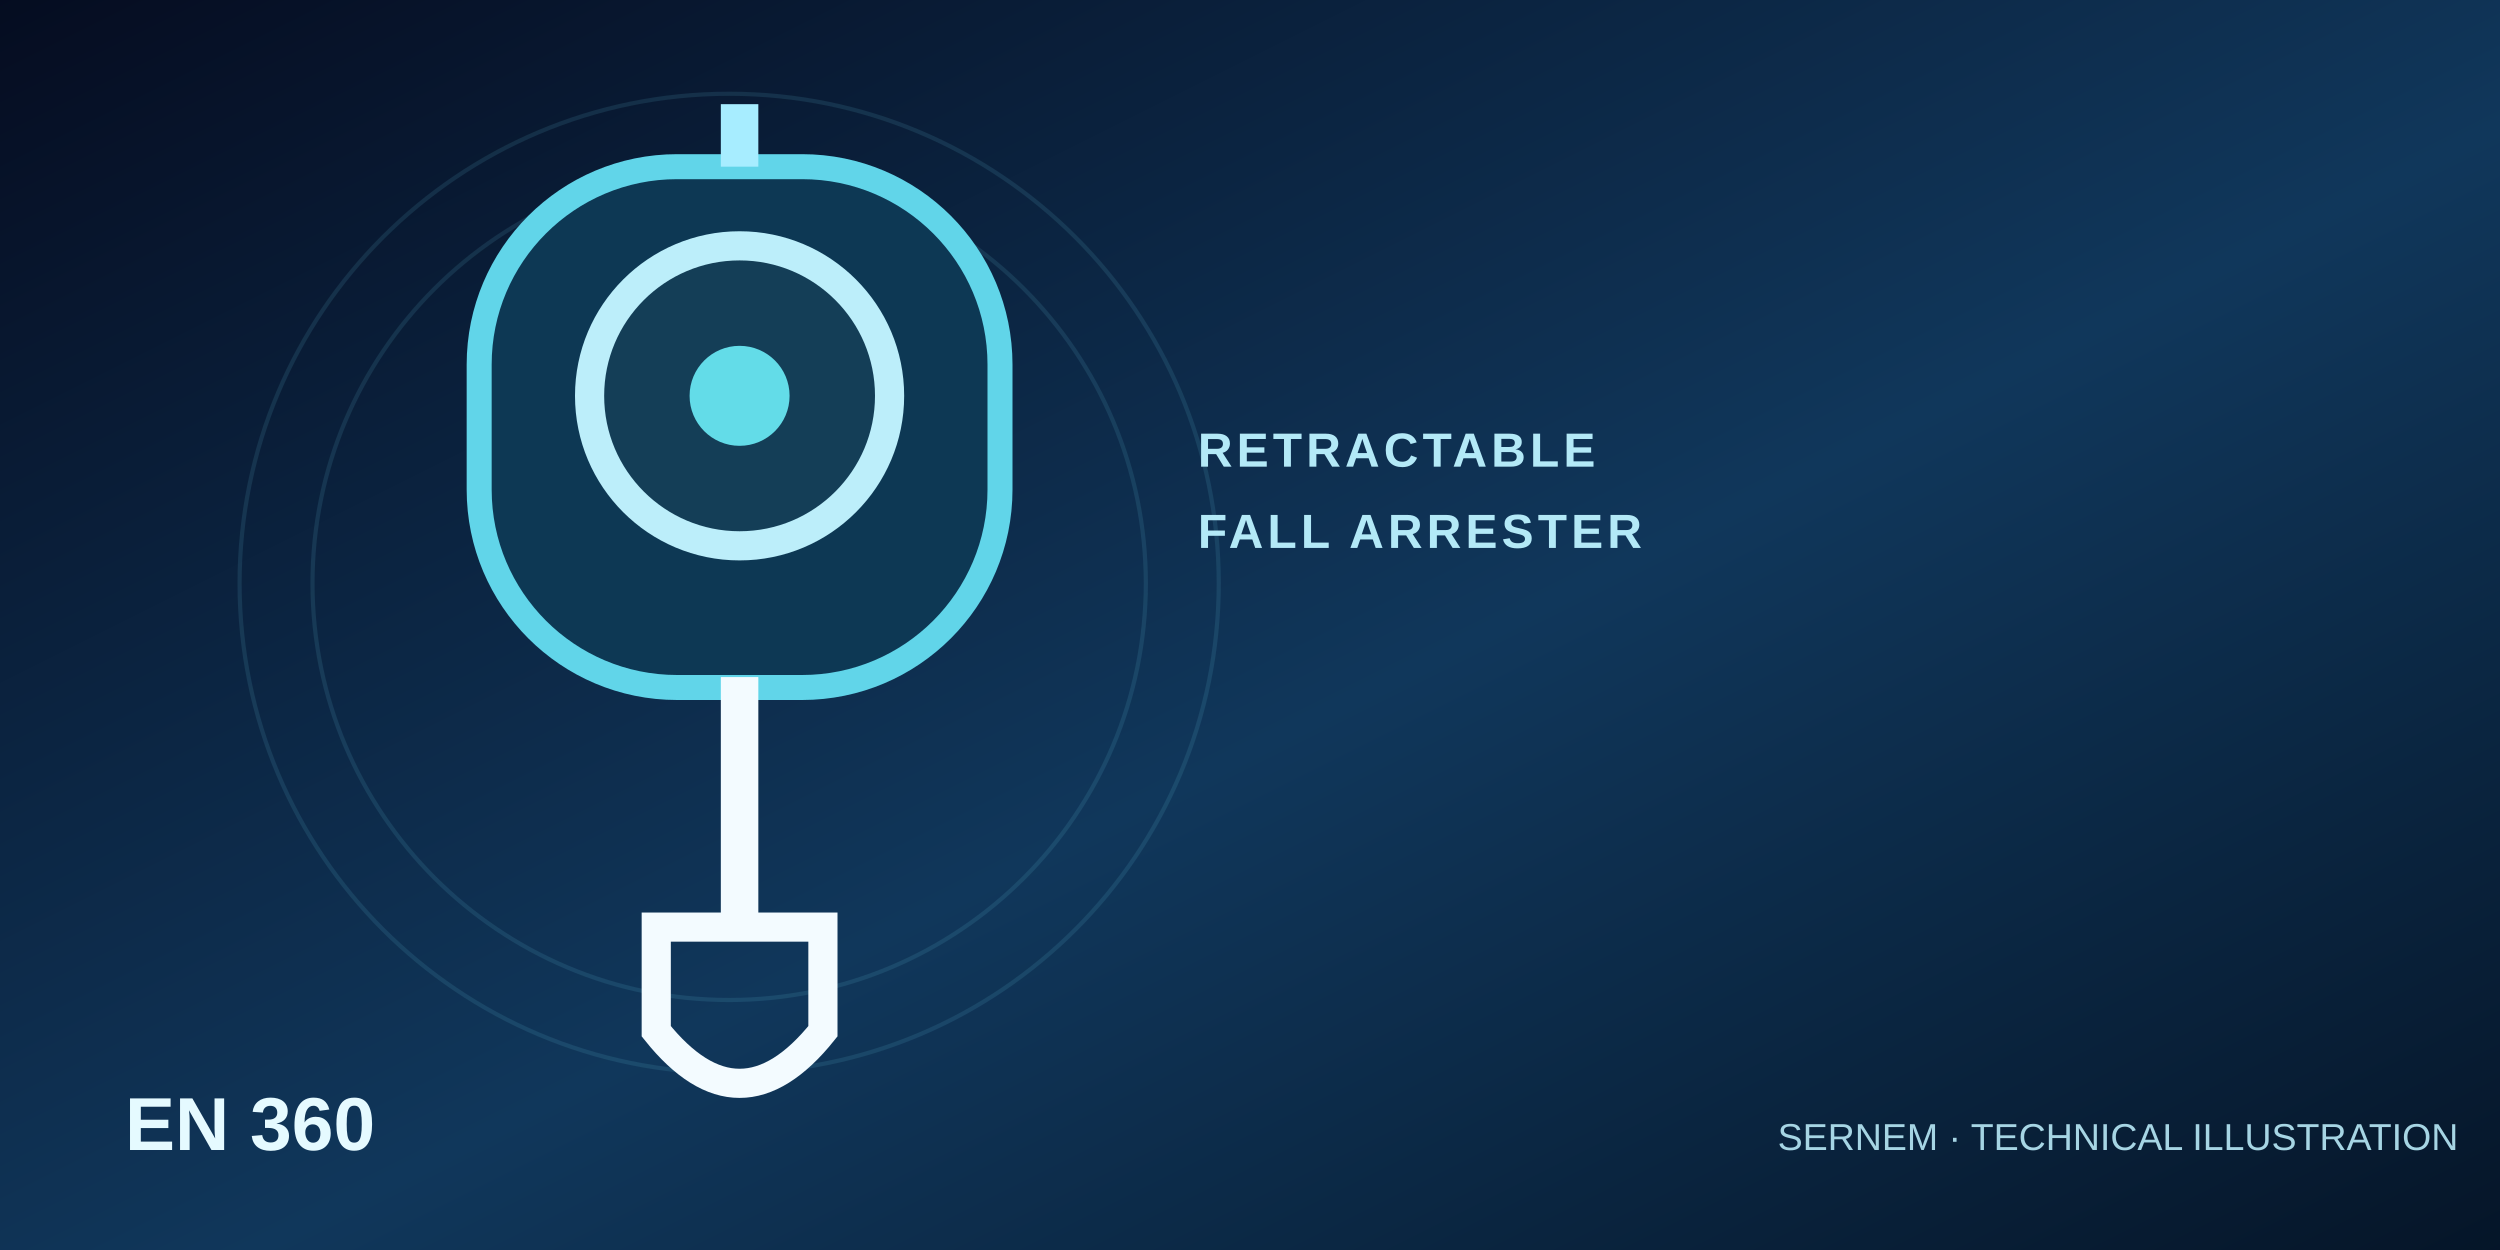
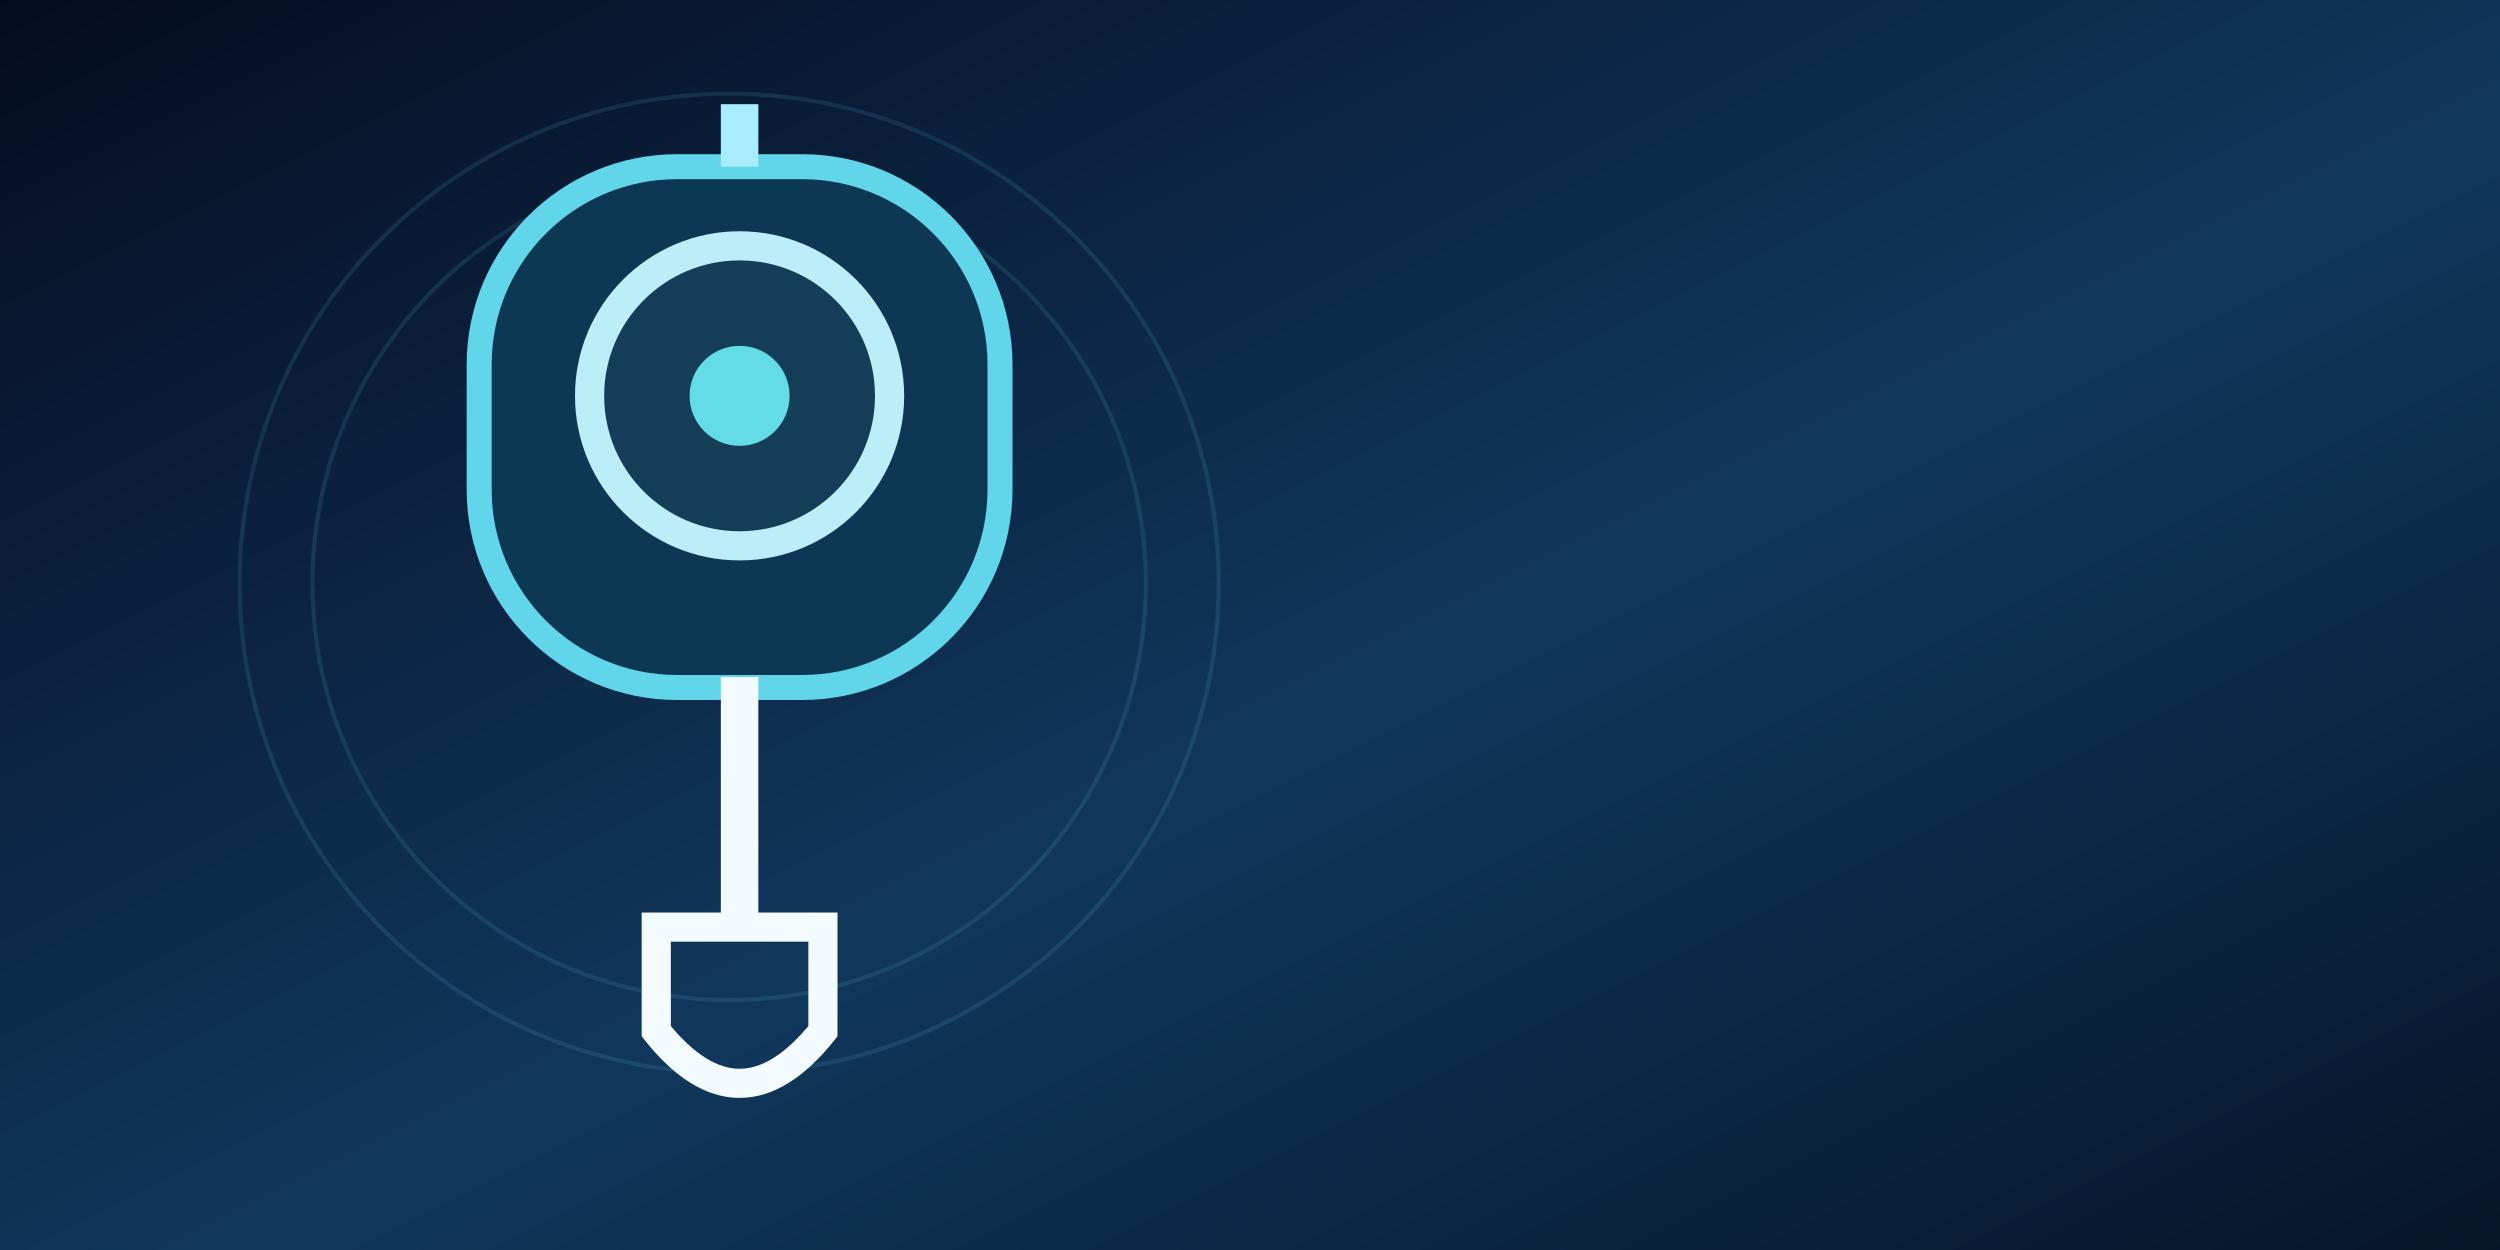
<svg xmlns="http://www.w3.org/2000/svg" viewBox="0 0 1200 600" role="img" aria-label="EN 360 technical PPE illustration">
  <defs>
    <linearGradient id="bg" x2="1" y2="1">
      <stop stop-color="#050c20" />
      <stop offset=".55" stop-color="#10375b" />
      <stop offset="1" stop-color="#051528" />
    </linearGradient>
    <pattern id="mesh" width="12" height="12" patternUnits="userSpaceOnUse">
      <path d="M0 0L12 12M12 0L0 12" stroke="#a2eafa" stroke-width="1.5" opacity=".9" />
    </pattern>
    <style>.call{font:700 23px Arial,sans-serif;letter-spacing:2px;fill:#b3e9f7}</style>
  </defs>
  <rect width="1200" height="600" fill="url(#bg)" />
  <circle cx="350" cy="280" r="235" fill="none" stroke="#6ed5ea" stroke-width="2" opacity=".12" />
  <circle cx="350" cy="280" r="200" fill="none" stroke="#6ed5ea" stroke-width="2" opacity=".12" />
  <rect x="230" y="80" width="250" height="250" rx="95" fill="#0d3854" stroke="#61d5e9" stroke-width="12" />
  <circle cx="355" cy="190" r="72" fill="#143e57" stroke="#bceefa" stroke-width="14" />
  <circle cx="355" cy="190" r="24" fill="#63dce8" />
  <path d="M355 325V444" stroke="#f3fbff" stroke-width="18" />
  <path d="M315 445h80v50q-40 50-80 0z" fill="none" stroke="#f3fbff" stroke-width="14" />
  <path d="M355 80v-30" stroke="#a7edff" stroke-width="18" />
-   <text x="575" y="224" class="call">RETRACTABLE</text>
-   <text x="575" y="263" class="call">FALL ARRESTER</text>
-   <text x="60" y="552" fill="#e5faff" font-family="Arial" font-size="36" font-weight="800">EN 360</text>
-   <text x="1180" y="552" text-anchor="end" fill="#a6d5e4" font-family="Arial" font-size="18">SERNEM · TECHNICAL ILLUSTRATION</text>
</svg>
